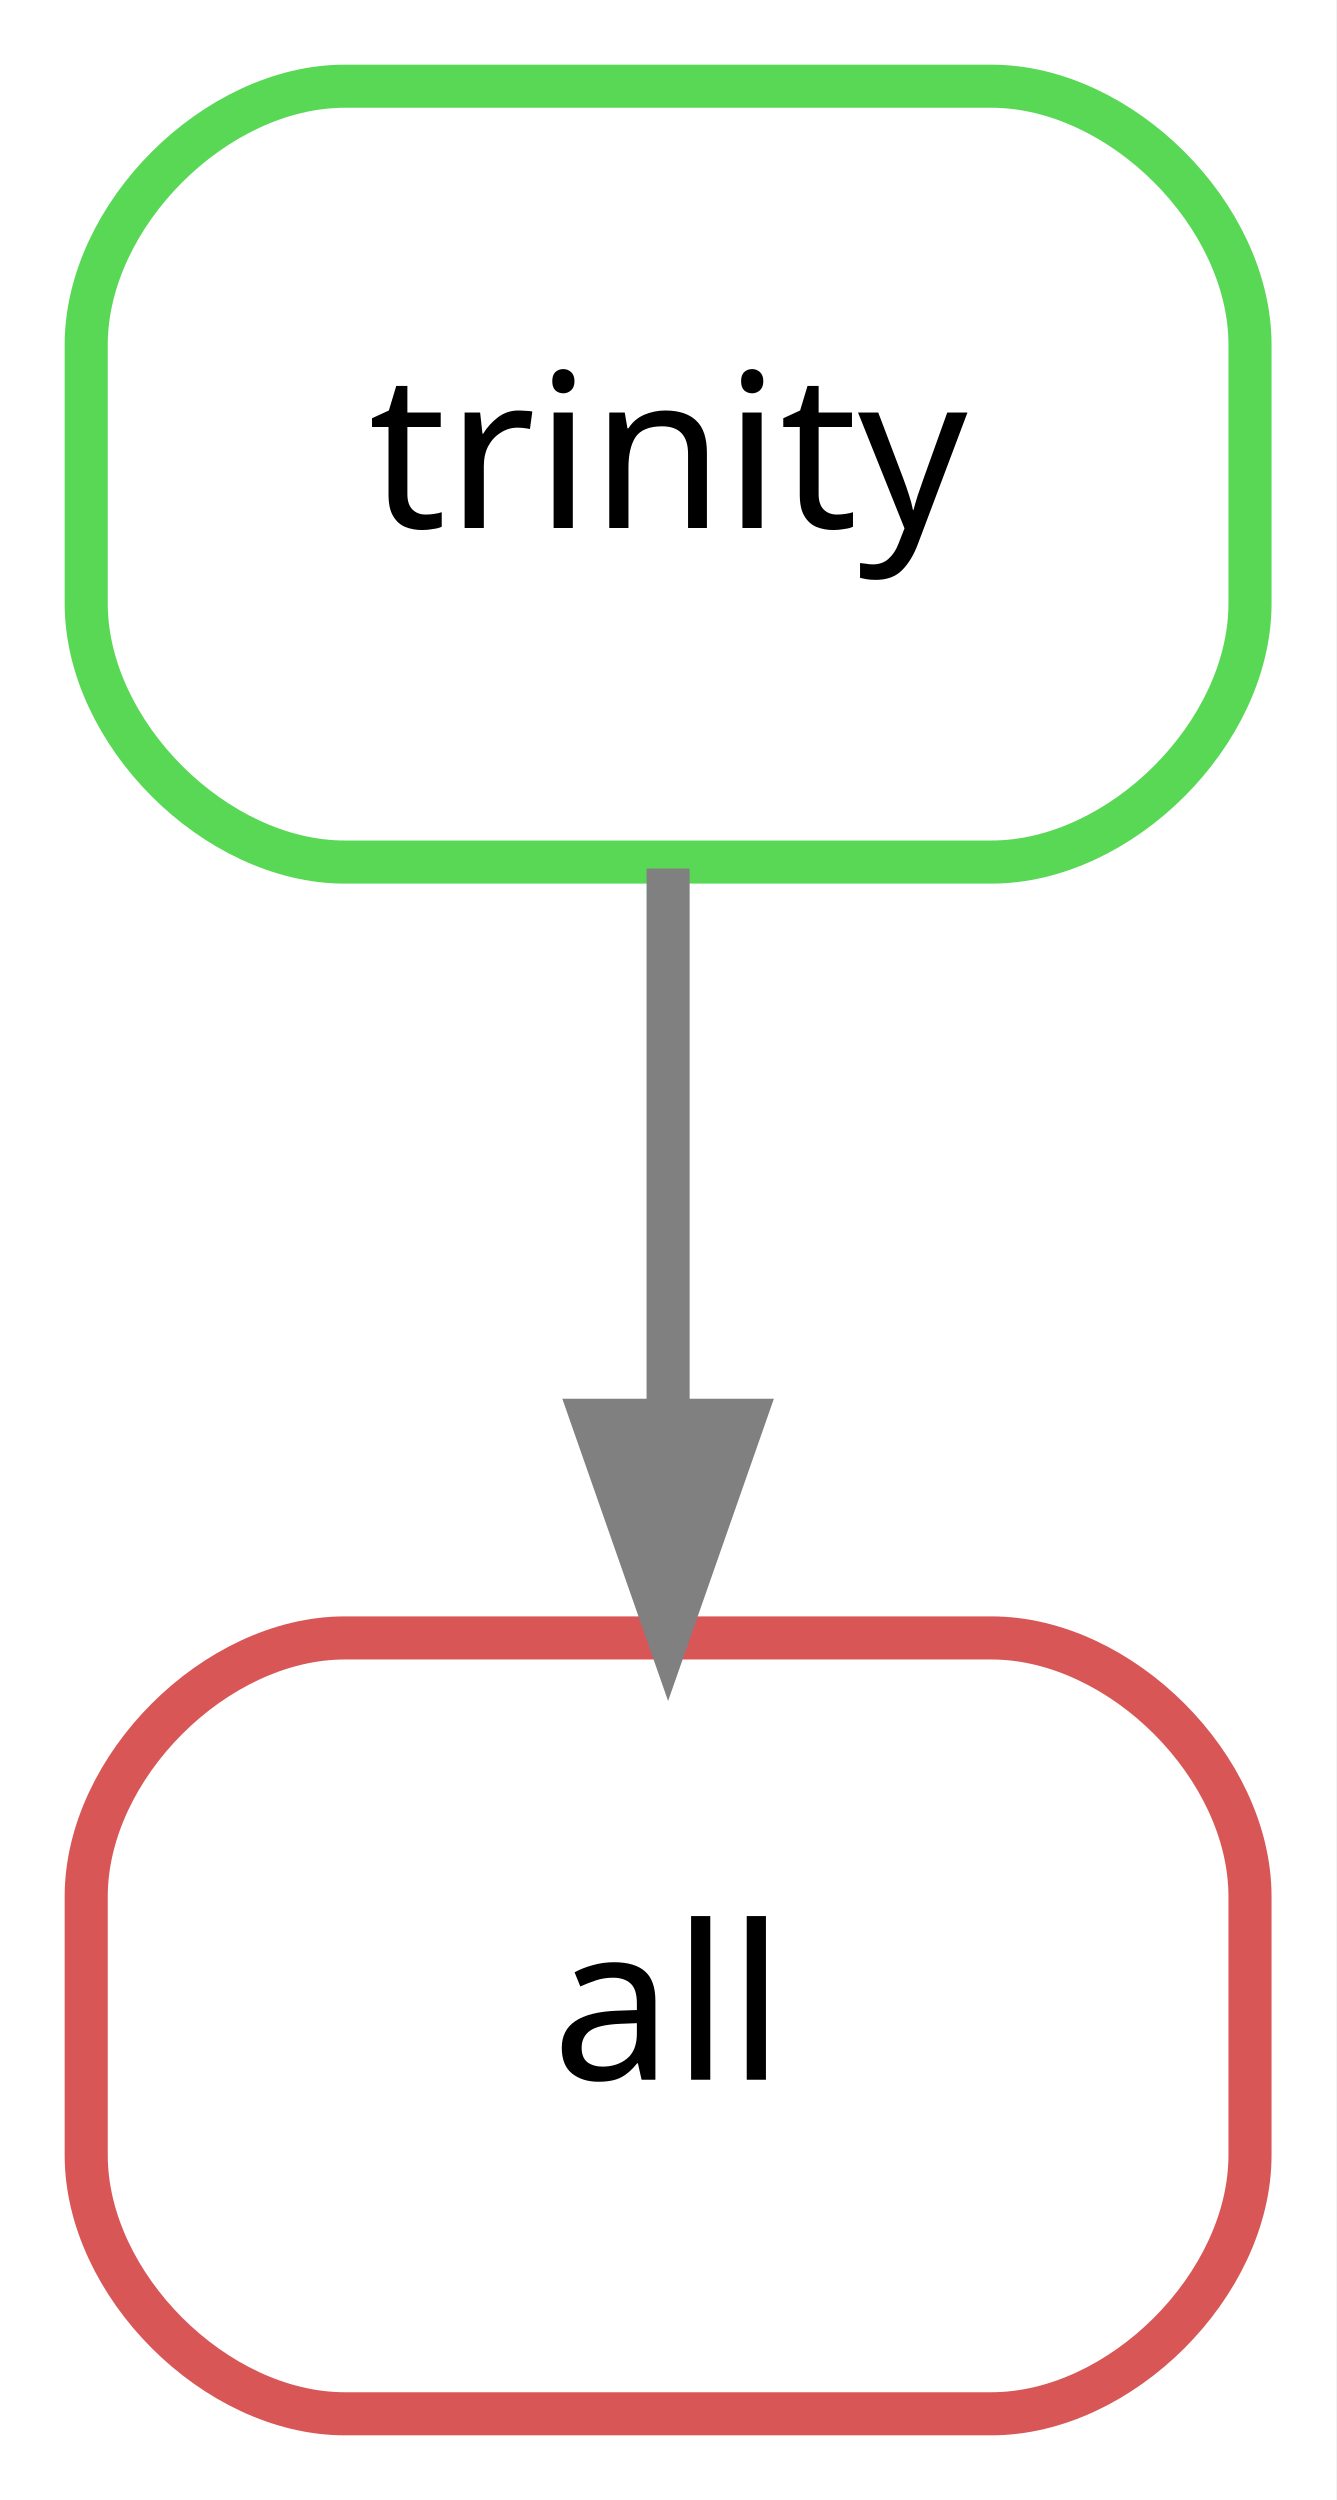
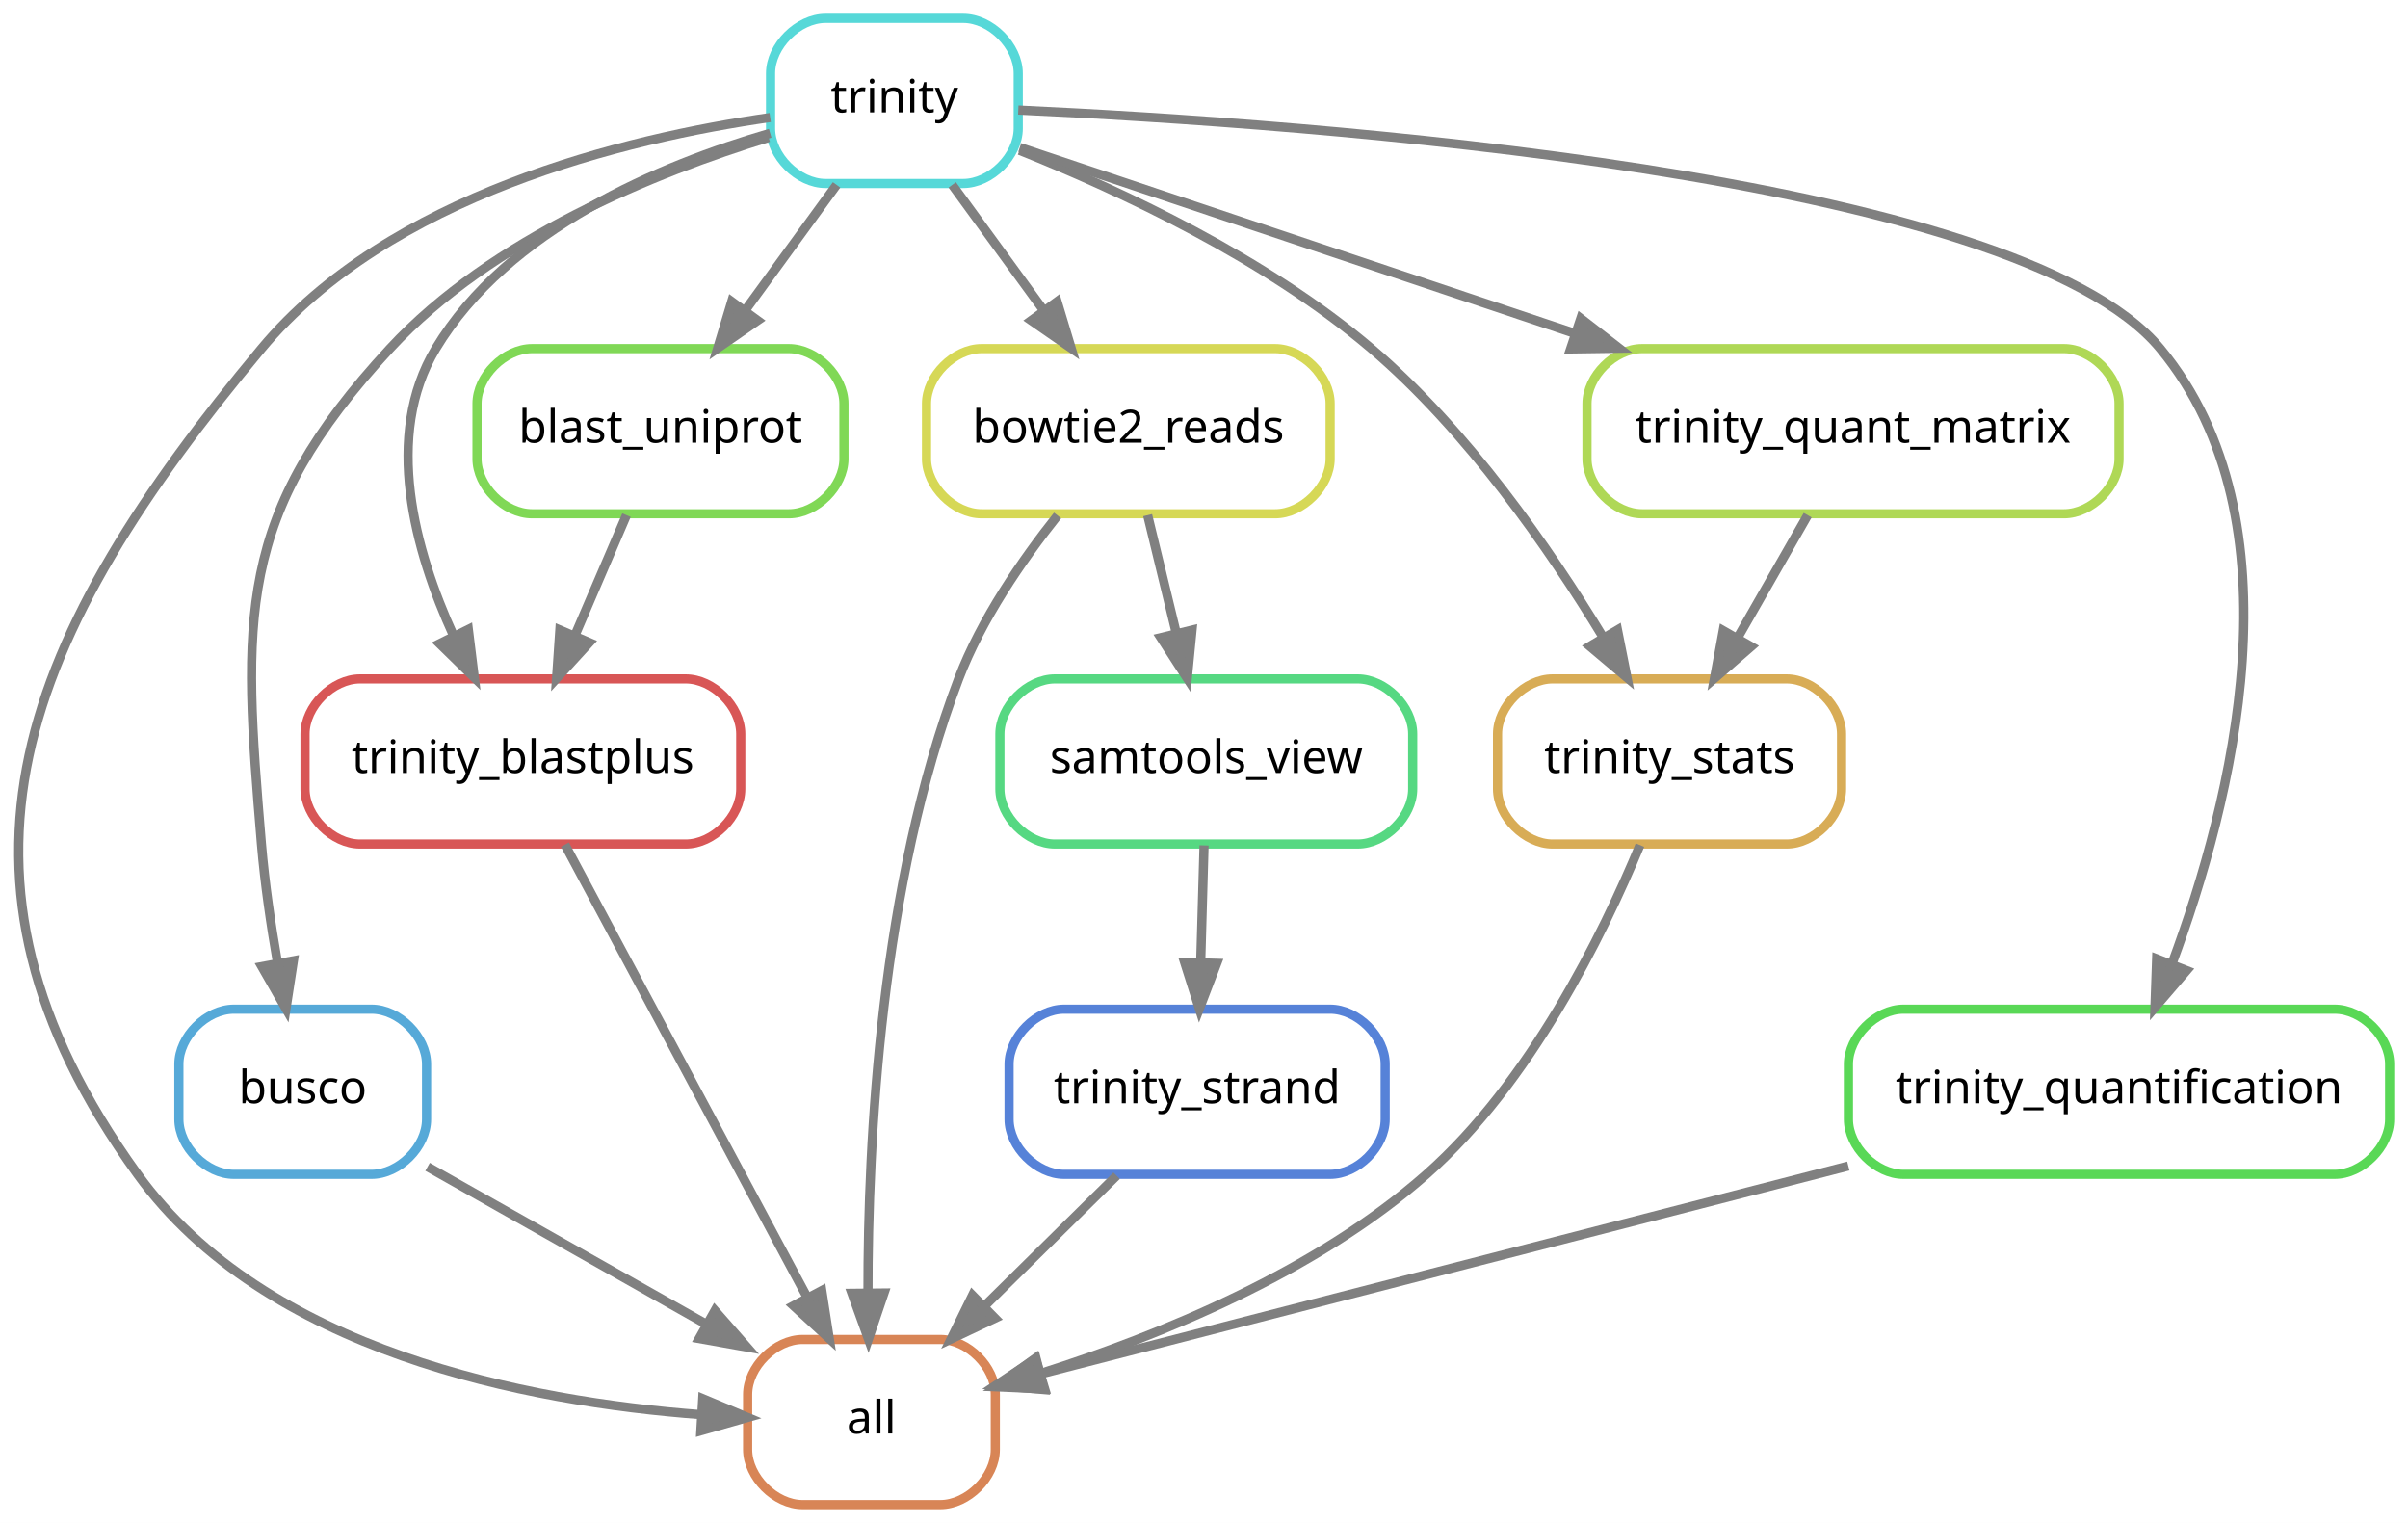
- <svg xmlns="http://www.w3.org/2000/svg" width="62pt" height="116pt" viewBox="0.00 0.00 62.00 116.00">
-   <g id="graph0" class="graph" transform="scale(1 1) rotate(0) translate(4 112)">
-     <polygon fill="white" stroke="transparent" points="-4,4 -4,-112 58,-112 58,4 -4,4" />
+ <svg xmlns="http://www.w3.org/2000/svg" width="525pt" height="332pt" viewBox="0.00 0.00 525.00 332.00">
+   <g id="graph0" class="graph" transform="scale(1 1) rotate(0) translate(4 328)">
+     <polygon fill="white" stroke="transparent" points="-4,4 -4,-328 521,-328 521,4 -4,4" />
    <g id="node1" class="node">
-       <path fill="none" stroke="#d85656" stroke-width="2" d="M42,-36C42,-36 12,-36 12,-36 6,-36 0,-30 0,-24 0,-24 0,-12 0,-12 0,-6 6,0 12,0 12,0 42,0 42,0 48,0 54,-6 54,-12 54,-12 54,-24 54,-24 54,-30 48,-36 42,-36" />
-       <text text-anchor="middle" x="27" y="-15.5" font-family="sans" font-size="10.00">all</text>
+       <path fill="none" stroke="#d88556" stroke-width="2" d="M201,-36C201,-36 171,-36 171,-36 165,-36 159,-30 159,-24 159,-24 159,-12 159,-12 159,-6 165,0 171,0 171,0 201,0 201,0 207,0 213,-6 213,-12 213,-12 213,-24 213,-24 213,-30 207,-36 201,-36" />
+       <text text-anchor="middle" x="186" y="-15.5" font-family="sans" font-size="10.00">all</text>
    </g>
    <g id="node2" class="node">
-       <path fill="none" stroke="#59d856" stroke-width="2" d="M42,-108C42,-108 12,-108 12,-108 6,-108 0,-102 0,-96 0,-96 0,-84 0,-84 0,-78 6,-72 12,-72 12,-72 42,-72 42,-72 48,-72 54,-78 54,-84 54,-84 54,-96 54,-96 54,-102 48,-108 42,-108" />
-       <text text-anchor="middle" x="27" y="-87.5" font-family="sans" font-size="10.00">trinity</text>
+       <path fill="none" stroke="#56d8d8" stroke-width="2" d="M206,-324C206,-324 176,-324 176,-324 170,-324 164,-318 164,-312 164,-312 164,-300 164,-300 164,-294 170,-288 176,-288 176,-288 206,-288 206,-288 212,-288 218,-294 218,-300 218,-300 218,-312 218,-312 218,-318 212,-324 206,-324" />
+       <text text-anchor="middle" x="191" y="-303.5" font-family="sans" font-size="10.00">trinity</text>
    </g>
    <g id="edge1" class="edge">
-       <path fill="none" stroke="grey" stroke-width="2" d="M27,-71.7C27,-63.98 27,-54.71 27,-46.11" />
-       <polygon fill="grey" stroke="grey" stroke-width="2" points="30.5,-46.1 27,-36.1 23.5,-46.1 30.5,-46.1" />
+       <path fill="none" stroke="grey" stroke-width="2" d="M163.92,-302.38C132.32,-297.82 80.85,-285.42 53,-252 1.22,-189.85 -21.36,-137.58 26,-72 53.88,-33.4 110.95,-22.46 148.85,-19.61" />
+       <polygon fill="grey" stroke="grey" stroke-width="2" points="149.21,-23.09 158.99,-19 148.8,-16.1 149.21,-23.09" />
+     </g>
+     <g id="node3" class="node">
+       <path fill="none" stroke="#56a9d8" stroke-width="2" d="M77,-108C77,-108 47,-108 47,-108 41,-108 35,-102 35,-96 35,-96 35,-84 35,-84 35,-78 41,-72 47,-72 47,-72 77,-72 77,-72 83,-72 89,-78 89,-84 89,-84 89,-96 89,-96 89,-102 83,-108 77,-108" />
+       <text text-anchor="middle" x="62" y="-87.5" font-family="sans" font-size="10.00">busco</text>
+     </g>
+     <g id="edge8" class="edge">
+       <path fill="none" stroke="grey" stroke-width="2" d="M163.57,-298.03C138.93,-290.46 103.31,-276.12 81,-252 47.34,-215.59 48.84,-193.41 53,-144 53.72,-135.5 55.07,-126.31 56.52,-118.01" />
+       <polygon fill="grey" stroke="grey" stroke-width="2" points="59.97,-118.56 58.35,-108.09 53.09,-117.29 59.97,-118.56" />
+     </g>
+     <g id="node4" class="node">
+       <path fill="none" stroke="#d85656" stroke-width="2" d="M145.5,-180C145.5,-180 74.5,-180 74.5,-180 68.5,-180 62.5,-174 62.5,-168 62.5,-168 62.5,-156 62.5,-156 62.5,-150 68.5,-144 74.5,-144 74.5,-144 145.5,-144 145.5,-144 151.5,-144 157.5,-150 157.5,-156 157.5,-156 157.5,-168 157.5,-168 157.5,-174 151.5,-180 145.5,-180" />
+       <text text-anchor="middle" x="110" y="-159.5" font-family="sans" font-size="10.00">trinity_blastplus</text>
+     </g>
+     <g id="edge9" class="edge">
+       <path fill="none" stroke="grey" stroke-width="2" d="M163.92,-298.95C140.05,-292.02 106.71,-278.1 91,-252 79.56,-232.98 86.4,-208.03 94.9,-189.38" />
+       <polygon fill="grey" stroke="grey" stroke-width="2" points="98.11,-190.79 99.41,-180.28 91.84,-187.68 98.11,-190.79" />
+     </g>
+     <g id="node5" class="node">
+       <path fill="none" stroke="#d6d856" stroke-width="2" d="M274,-252C274,-252 210,-252 210,-252 204,-252 198,-246 198,-240 198,-240 198,-228 198,-228 198,-222 204,-216 210,-216 210,-216 274,-216 274,-216 280,-216 286,-222 286,-228 286,-228 286,-240 286,-240 286,-246 280,-252 274,-252" />
+       <text text-anchor="middle" x="242" y="-231.5" font-family="sans" font-size="10.00">bowtie2_reads</text>
+     </g>
+     <g id="edge11" class="edge">
+       <path fill="none" stroke="grey" stroke-width="2" d="M203.61,-287.7C209.6,-279.47 216.88,-269.48 223.48,-260.42" />
+       <polygon fill="grey" stroke="grey" stroke-width="2" points="226.48,-262.25 229.54,-252.1 220.83,-258.13 226.48,-262.25" />
+     </g>
+     <g id="node6" class="node">
+       <path fill="none" stroke="#d8ac56" stroke-width="2" d="M385.5,-180C385.5,-180 334.5,-180 334.5,-180 328.5,-180 322.5,-174 322.5,-168 322.5,-168 322.5,-156 322.5,-156 322.5,-150 328.5,-144 334.5,-144 334.5,-144 385.5,-144 385.5,-144 391.5,-144 397.5,-150 397.5,-156 397.5,-156 397.5,-168 397.5,-168 397.5,-174 391.5,-180 385.5,-180" />
+       <text text-anchor="middle" x="360" y="-159.5" font-family="sans" font-size="10.00">trinity_stats</text>
+     </g>
+     <g id="edge12" class="edge">
+       <path fill="none" stroke="grey" stroke-width="2" d="M218.28,-295.23C240.56,-286.32 272.02,-271.58 295,-252 315.91,-234.19 333.8,-208.38 345.49,-189.13" />
+       <polygon fill="grey" stroke="grey" stroke-width="2" points="348.65,-190.67 350.72,-180.28 342.62,-187.11 348.65,-190.67" />
+     </g>
+     <g id="node8" class="node">
+       <path fill="none" stroke="#59d856" stroke-width="2" d="M505,-108C505,-108 411,-108 411,-108 405,-108 399,-102 399,-96 399,-96 399,-84 399,-84 399,-78 405,-72 411,-72 411,-72 505,-72 505,-72 511,-72 517,-78 517,-84 517,-84 517,-96 517,-96 517,-102 511,-108 505,-108" />
+       <text text-anchor="middle" x="458" y="-87.5" font-family="sans" font-size="10.00">trinity_quantification</text>
+     </g>
+     <g id="edge15" class="edge">
+       <path fill="none" stroke="grey" stroke-width="2" d="M218.01,-304.01C281.16,-301.08 435.54,-290.08 467,-252 498.17,-214.29 482.59,-153.04 469.57,-117.96" />
+       <polygon fill="grey" stroke="grey" stroke-width="2" points="472.73,-116.43 465.83,-108.39 466.2,-118.98 472.73,-116.43" />
+     </g>
+     <g id="node9" class="node">
+       <path fill="none" stroke="#80d856" stroke-width="2" d="M168,-252C168,-252 112,-252 112,-252 106,-252 100,-246 100,-240 100,-240 100,-228 100,-228 100,-222 106,-216 112,-216 112,-216 168,-216 168,-216 174,-216 180,-222 180,-228 180,-228 180,-240 180,-240 180,-246 174,-252 168,-252" />
+       <text text-anchor="middle" x="140" y="-231.5" font-family="sans" font-size="10.00">blast_uniprot</text>
+     </g>
+     <g id="edge16" class="edge">
+       <path fill="none" stroke="grey" stroke-width="2" d="M178.4,-287.7C172.41,-279.47 165.13,-269.48 158.53,-260.42" />
+       <polygon fill="grey" stroke="grey" stroke-width="2" points="161.18,-258.13 152.47,-252.1 155.53,-262.25 161.18,-258.13" />
+     </g>
+     <g id="node10" class="node">
+       <path fill="none" stroke="#afd856" stroke-width="2" d="M446,-252C446,-252 354,-252 354,-252 348,-252 342,-246 342,-240 342,-240 342,-228 342,-228 342,-222 348,-216 354,-216 354,-216 446,-216 446,-216 452,-216 458,-222 458,-228 458,-228 458,-240 458,-240 458,-246 452,-252 446,-252" />
+       <text text-anchor="middle" x="400" y="-231.5" font-family="sans" font-size="10.00">trinity_quant_matrix</text>
+     </g>
+     <g id="edge17" class="edge">
+       <path fill="none" stroke="grey" stroke-width="2" d="M218.33,-295.85C248.89,-285.61 299.36,-268.71 339.35,-255.31" />
+       <polygon fill="grey" stroke="grey" stroke-width="2" points="340.64,-258.57 349.02,-252.08 338.42,-251.93 340.64,-258.57" />
+     </g>
+     <g id="edge2" class="edge">
+       <path fill="none" stroke="grey" stroke-width="2" d="M89.22,-73.64C107.06,-63.56 130.6,-50.28 149.99,-39.33" />
+       <polygon fill="grey" stroke="grey" stroke-width="2" points="151.87,-42.29 158.86,-34.33 148.43,-36.19 151.87,-42.29" />
+     </g>
+     <g id="edge3" class="edge">
+       <path fill="none" stroke="grey" stroke-width="2" d="M119.17,-143.87C132.3,-119.35 156.55,-74.03 171.95,-45.26" />
+       <polygon fill="grey" stroke="grey" stroke-width="2" points="175.17,-46.66 176.8,-36.19 169,-43.35 175.17,-46.66" />
+     </g>
+     <g id="edge4" class="edge">
+       <path fill="none" stroke="grey" stroke-width="2" d="M226.58,-215.63C218.79,-205.85 209.95,-193.01 205,-180 188.01,-135.33 185.2,-79.08 185.24,-46.27" />
+       <polygon fill="grey" stroke="grey" stroke-width="2" points="188.74,-46.13 185.34,-36.09 181.74,-46.06 188.74,-46.13" />
+     </g>
+     <g id="node11" class="node">
+       <path fill="none" stroke="#56d882" stroke-width="2" d="M292,-180C292,-180 226,-180 226,-180 220,-180 214,-174 214,-168 214,-168 214,-156 214,-156 214,-150 220,-144 226,-144 226,-144 292,-144 292,-144 298,-144 304,-150 304,-156 304,-156 304,-168 304,-168 304,-174 298,-180 292,-180" />
+       <text text-anchor="middle" x="259" y="-159.5" font-family="sans" font-size="10.00">samtools_view</text>
+     </g>
+     <g id="edge18" class="edge">
+       <path fill="none" stroke="grey" stroke-width="2" d="M246.21,-215.7C248.1,-207.9 250.38,-198.51 252.49,-189.83" />
+       <polygon fill="grey" stroke="grey" stroke-width="2" points="255.89,-190.65 254.85,-180.1 249.09,-189 255.89,-190.65" />
+     </g>
+     <g id="edge5" class="edge">
+       <path fill="none" stroke="grey" stroke-width="2" d="M353.55,-143.77C345.4,-124.08 329.65,-92 307,-72 282.87,-50.69 248.83,-36.82 222.99,-28.63" />
+       <polygon fill="grey" stroke="grey" stroke-width="2" points="223.77,-25.21 213.18,-25.67 221.74,-31.91 223.77,-25.21" />
+     </g>
+     <g id="node7" class="node">
+       <path fill="none" stroke="#5682d8" stroke-width="2" d="M286,-108C286,-108 228,-108 228,-108 222,-108 216,-102 216,-96 216,-96 216,-84 216,-84 216,-78 222,-72 228,-72 228,-72 286,-72 286,-72 292,-72 298,-78 298,-84 298,-84 298,-96 298,-96 298,-102 292,-108 286,-108" />
+       <text text-anchor="middle" x="257" y="-87.5" font-family="sans" font-size="10.00">trinity_strand</text>
+     </g>
+     <g id="edge6" class="edge">
+       <path fill="none" stroke="grey" stroke-width="2" d="M239.45,-71.7C230.77,-63.14 220.14,-52.66 210.66,-43.3" />
+       <polygon fill="grey" stroke="grey" stroke-width="2" points="212.93,-40.63 203.35,-36.1 208.02,-45.62 212.93,-40.63" />
+     </g>
+     <g id="edge7" class="edge">
+       <path fill="none" stroke="grey" stroke-width="2" d="M398.98,-73.81C345.38,-60.02 268,-40.1 222.76,-28.46" />
+       <polygon fill="grey" stroke="grey" stroke-width="2" points="223.63,-25.07 213.07,-25.97 221.89,-31.85 223.63,-25.07" />
+     </g>
+     <g id="edge10" class="edge">
+       <path fill="none" stroke="grey" stroke-width="2" d="M132.59,-215.7C129.21,-207.81 125.13,-198.3 121.38,-189.55" />
+       <polygon fill="grey" stroke="grey" stroke-width="2" points="124.49,-187.92 117.34,-180.1 118.06,-190.67 124.49,-187.92" />
+     </g>
+     <g id="edge13" class="edge">
+       <path fill="none" stroke="grey" stroke-width="2" d="M390.12,-215.7C385.52,-207.64 379.94,-197.89 374.85,-188.98" />
+       <polygon fill="grey" stroke="grey" stroke-width="2" points="377.78,-187.05 369.78,-180.1 371.7,-190.52 377.78,-187.05" />
+     </g>
+     <g id="edge14" class="edge">
+       <path fill="none" stroke="grey" stroke-width="2" d="M258.51,-143.7C258.29,-135.98 258.02,-126.71 257.78,-118.11" />
+       <polygon fill="grey" stroke="grey" stroke-width="2" points="261.28,-118 257.49,-108.1 254.28,-118.2 261.28,-118" />
    </g>
  </g>
</svg>
